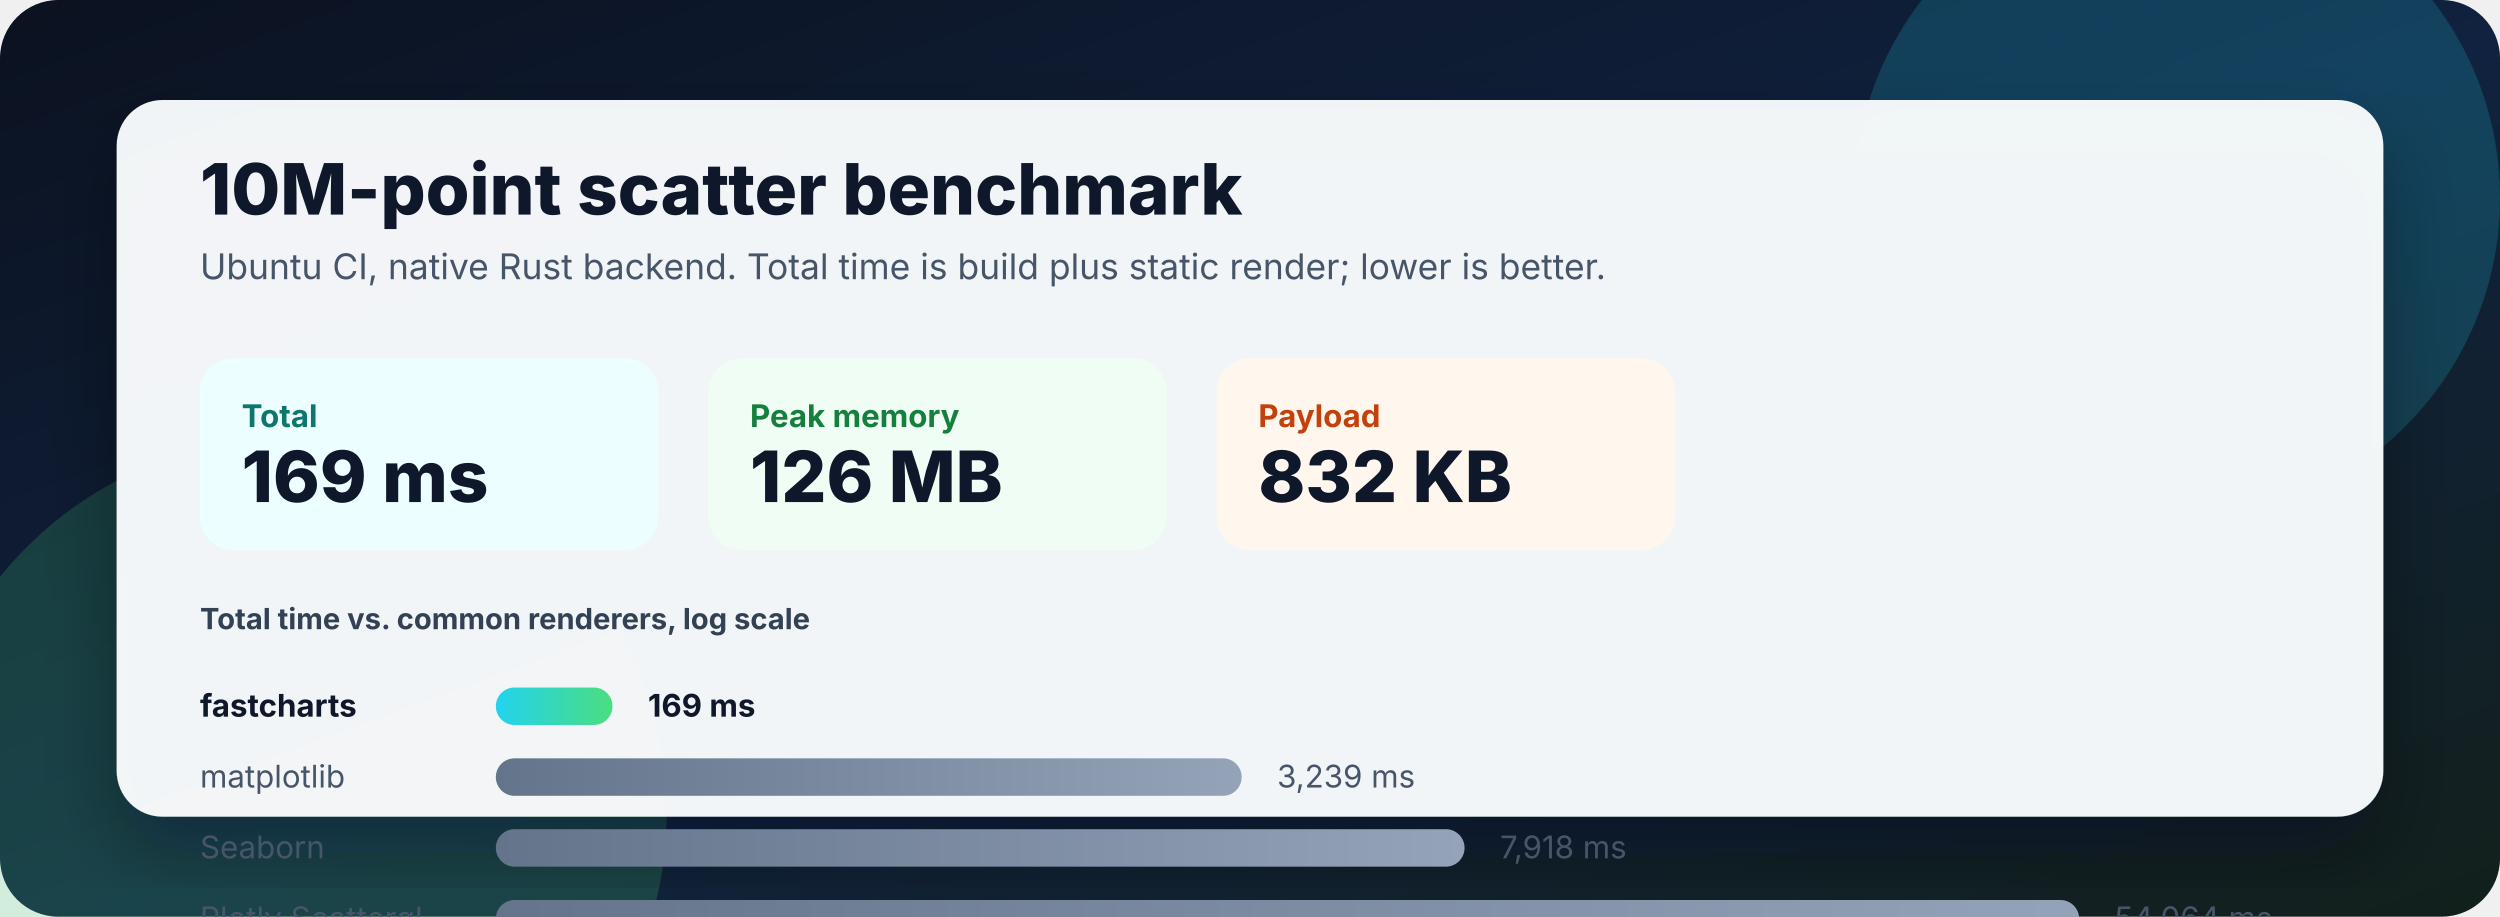
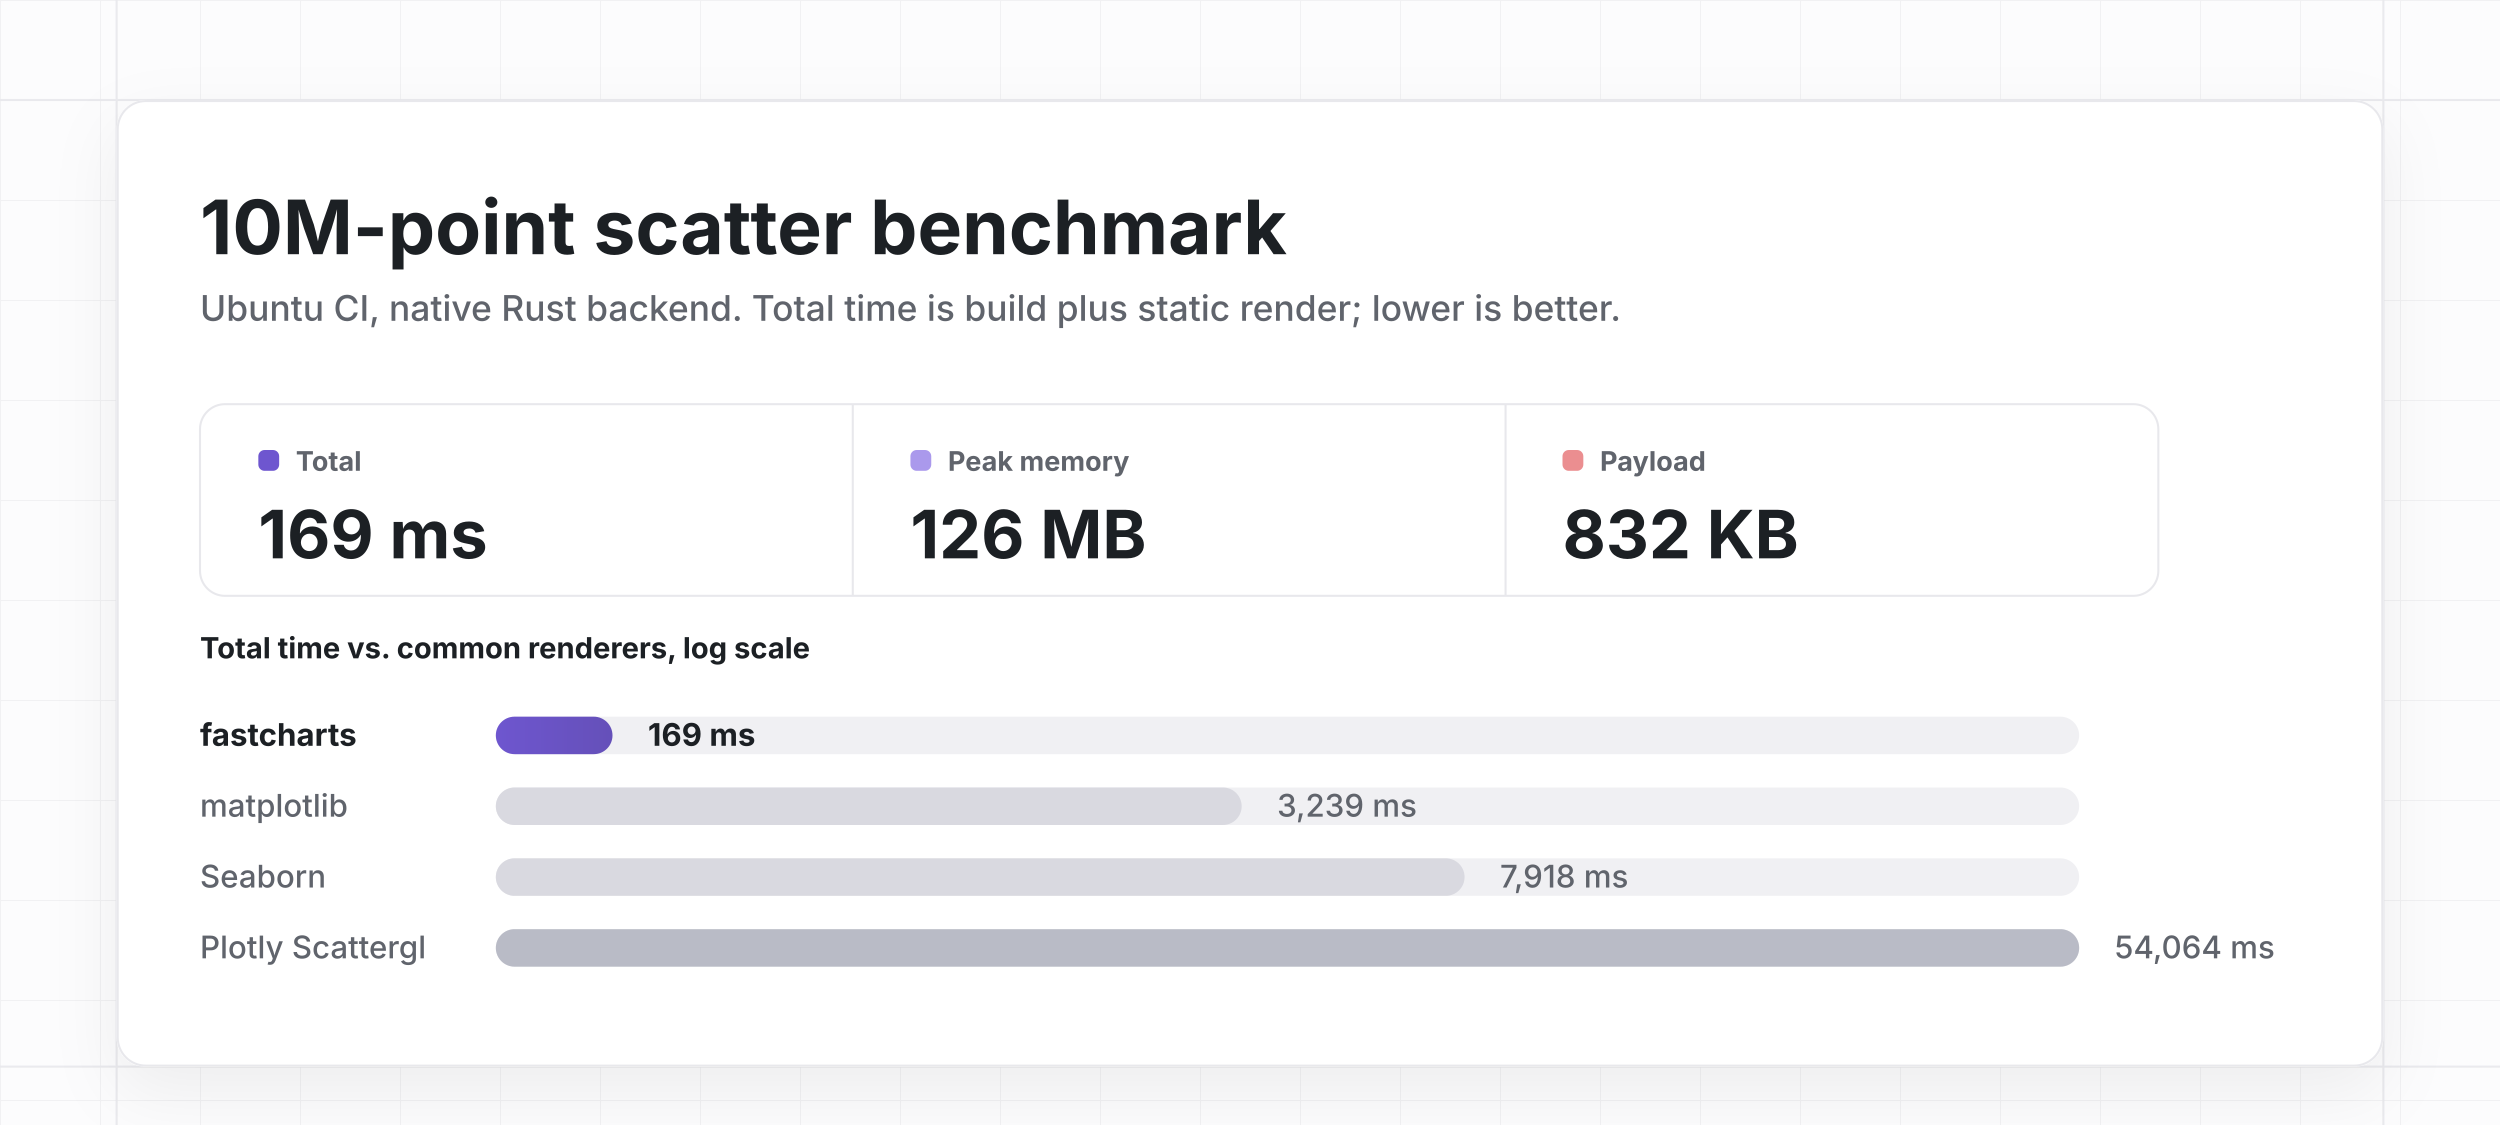
- <svg xmlns="http://www.w3.org/2000/svg" width="1200" height="440" viewBox="0 0 1200 440" role="img" aria-labelledby="title desc">
+ <svg xmlns="http://www.w3.org/2000/svg" width="1200" height="540" viewBox="0 0 1200 540" role="img" aria-labelledby="title desc">
  <defs>
-     <linearGradient id="bg" x1="0" y1="0" x2="1" y2="1">
-       <stop offset="0%" stop-color="#0b1220" />
-       <stop offset="52%" stop-color="#10223f" />
-       <stop offset="100%" stop-color="#12201b" />
+     <pattern id="grid" width="48" height="48" patternUnits="userSpaceOnUse">
+       <path d="M 48 0 L 0 0 0 48" fill="none" stroke="#E8E8EC" stroke-width="1" />
+     </pattern>
+     <linearGradient id="primary" x1="0" y1="0" x2="1" y2="0">
+       <stop offset="0%" stop-color="#6E56CF" />
+       <stop offset="100%" stop-color="#6550B9" />
    </linearGradient>
-     <linearGradient id="fast" x1="0" y1="0" x2="1" y2="0">
-       <stop offset="0%" stop-color="#22d3ee" />
-       <stop offset="100%" stop-color="#4ade80" />
-     </linearGradient>
-     <linearGradient id="compare" x1="0" y1="0" x2="1" y2="0">
-       <stop offset="0%" stop-color="#64748b" />
-       <stop offset="100%" stop-color="#94a3b8" />
-     </linearGradient>
-     <filter id="shadow" x="-10%" y="-10%" width="120%" height="120%">
-       <feDropShadow dx="0" dy="18" stdDeviation="18" flood-color="#020617" flood-opacity="0.35" />
+     <filter id="card-shadow" x="-8%" y="-8%" width="116%" height="116%">
+       <feDropShadow dx="0" dy="12" stdDeviation="16" flood-color="#1C2024" flood-opacity="0.06" />
    </filter>
  </defs>
-   <rect width="1200" height="440" rx="28" fill="url(#bg)" />
-   <g opacity="0.18">
-     <circle cx="1045" cy="95" r="155" fill="#22d3ee" />
-     <circle cx="140" cy="390" r="180" fill="#4ade80" />
+   <rect width="1200" height="540" fill="#FCFCFD" />
+   <rect width="1200" height="540" fill="url(#grid)" opacity="0.58" />
+   <g opacity="0.9">
+     <path d="M56 0V540" stroke="#E8E8EC" />
+     <path d="M1144 0V540" stroke="#E8E8EC" />
+     <path d="M0 48H1200" stroke="#E8E8EC" />
+     <path d="M0 512H1200" stroke="#E8E8EC" />
  </g>
-   <g filter="url(#shadow)">
-     <rect x="56" y="48" width="1088" height="344" rx="22" fill="#f8fafc" opacity="0.97" />
+   <g filter="url(#card-shadow)">
+     <rect x="56" y="48" width="1088" height="464" rx="14" fill="#FFFFFF" />
+     <rect x="56.5" y="48.5" width="1087" height="463" rx="13.5" fill="none" stroke="#E8E8EC" />
  </g>
-   <text x="96" y="103" fill="#0f172a" font-family="Inter, ui-sans-serif, system-ui, -apple-system, BlinkMacSystemFont, Segoe UI, sans-serif" font-size="34" font-weight="800">10M-point scatter benchmark</text>
-   <text x="96" y="134" fill="#475569" font-family="Inter, ui-sans-serif, system-ui, -apple-system, BlinkMacSystemFont, Segoe UI, sans-serif" font-size="17">Ubuntu CI, native Rust backend. Total time is build plus static render; lower is better.</text>
-   <g font-family="Inter, ui-sans-serif, system-ui, -apple-system, BlinkMacSystemFont, Segoe UI, sans-serif">
-     <g transform="translate(96 172)">
-       <rect width="220" height="92" rx="16" fill="#ecfeff" />
-       <text x="20" y="33" fill="#0f766e" font-size="15" font-weight="700">Total</text>
-       <text x="20" y="69" fill="#0f172a" font-size="34" font-weight="800">169 ms</text>
+   <g font-family="Instrument Sans, Inter, ui-sans-serif, system-ui, -apple-system, BlinkMacSystemFont, Segoe UI, sans-serif">
+     <text x="96" y="122" fill="#1C2024" font-size="36" font-weight="650" letter-spacing="0">10M-point scatter benchmark</text>
+     <text x="96" y="154" fill="#60646C" font-size="17" font-weight="500" letter-spacing="0">Ubuntu CI, native Rust backend. Total time is build plus static render; lower is better.</text>
+     <g transform="translate(96 194)">
+       <rect width="940" height="92" rx="12" fill="#FFFFFF" stroke="#E8E8EC" />
+       <path d="M313.333 0V92" stroke="#E8E8EC" />
+       <path d="M626.667 0V92" stroke="#E8E8EC" />
+       <g transform="translate(28 22)">
+         <rect width="10" height="10" rx="3" fill="#6E56CF" />
+         <text x="18" y="10" fill="#60646C" font-size="13" font-weight="650">Total</text>
+         <text x="0" y="52" fill="#1C2024" font-size="32" font-weight="700">169 ms</text>
+       </g>
+       <g transform="translate(341 22)">
+         <rect width="10" height="10" rx="3" fill="#AA99EC" />
+         <text x="18" y="10" fill="#60646C" font-size="13" font-weight="650">Peak memory</text>
+         <text x="0" y="52" fill="#1C2024" font-size="32" font-weight="700">126 MB</text>
+       </g>
+       <g transform="translate(654 22)">
+         <rect width="10" height="10" rx="3" fill="#EB8E90" />
+         <text x="18" y="10" fill="#60646C" font-size="13" font-weight="650">Payload</text>
+         <text x="0" y="52" fill="#1C2024" font-size="32" font-weight="700">832 KB</text>
+       </g>
    </g>
-     <g transform="translate(340 172)">
-       <rect width="220" height="92" rx="16" fill="#f0fdf4" />
-       <text x="20" y="33" fill="#15803d" font-size="15" font-weight="700">Peak memory</text>
-       <text x="20" y="69" fill="#0f172a" font-size="34" font-weight="800">126 MB</text>
-     </g>
-     <g transform="translate(584 172)">
-       <rect width="220" height="92" rx="16" fill="#fff7ed" />
-       <text x="20" y="33" fill="#c2410c" font-size="15" font-weight="700">Payload</text>
-       <text x="20" y="69" fill="#0f172a" font-size="34" font-weight="800">832 KB</text>
-     </g>
-   </g>
-   <g transform="translate(96 302)" font-family="Inter, ui-sans-serif, system-ui, -apple-system, BlinkMacSystemFont, Segoe UI, sans-serif">
-     <text x="0" y="0" fill="#334155" font-size="14" font-weight="700">Total time vs. common renderers, log scale</text>
-     <g transform="translate(0 24)">
-       <text x="0" y="18" fill="#0f172a" font-size="15" font-weight="700">fastcharts</text>
-       <rect x="142" y="4" width="56" height="18" rx="9" fill="url(#fast)" />
-       <text x="215" y="18" fill="#0f172a" font-size="15" font-weight="700">169 ms</text>
-     </g>
-     <g transform="translate(0 58)">
-       <text x="0" y="18" fill="#475569" font-size="15">matplotlib</text>
-       <rect x="142" y="4" width="358" height="18" rx="9" fill="url(#compare)" />
-       <text x="517" y="18" fill="#475569" font-size="15">3,239 ms</text>
-     </g>
-     <g transform="translate(0 92)">
-       <text x="0" y="18" fill="#475569" font-size="15">Seaborn</text>
-       <rect x="142" y="4" width="465" height="18" rx="9" fill="url(#compare)" />
-       <text x="624" y="18" fill="#475569" font-size="15">7,918 ms</text>
-     </g>
-     <g transform="translate(0 126)">
-       <text x="0" y="18" fill="#475569" font-size="15">Plotly Scattergl</text>
-       <rect x="142" y="4" width="760" height="18" rx="9" fill="url(#compare)" />
-       <text x="919" y="18" fill="#475569" font-size="15">54,064 ms</text>
+     <g transform="translate(96 316)">
+       <text x="0" y="0" fill="#1C2024" font-size="14" font-weight="650">Total time vs. common renderers, log scale</text>
+       <g transform="translate(0 24)">
+         <text x="0" y="18" fill="#1C2024" font-size="15" font-weight="650">fastcharts</text>
+         <rect x="142" y="4" width="760" height="18" rx="9" fill="#F0F0F3" />
+         <rect x="142" y="4" width="56" height="18" rx="9" fill="url(#primary)" />
+         <text x="215" y="18" fill="#1C2024" font-size="15" font-weight="650">169 ms</text>
+       </g>
+       <g transform="translate(0 58)">
+         <text x="0" y="18" fill="#60646C" font-size="15" font-weight="500">matplotlib</text>
+         <rect x="142" y="4" width="760" height="18" rx="9" fill="#F0F0F3" />
+         <rect x="142" y="4" width="358" height="18" rx="9" fill="#D9D9E0" />
+         <text x="517" y="18" fill="#60646C" font-size="15" font-weight="500">3,239 ms</text>
+       </g>
+       <g transform="translate(0 92)">
+         <text x="0" y="18" fill="#60646C" font-size="15" font-weight="500">Seaborn</text>
+         <rect x="142" y="4" width="760" height="18" rx="9" fill="#F0F0F3" />
+         <rect x="142" y="4" width="465" height="18" rx="9" fill="#D9D9E0" />
+         <text x="624" y="18" fill="#60646C" font-size="15" font-weight="500">7,918 ms</text>
+       </g>
+       <g transform="translate(0 126)">
+         <text x="0" y="18" fill="#60646C" font-size="15" font-weight="500">Plotly Scattergl</text>
+         <rect x="142" y="4" width="760" height="18" rx="9" fill="#F0F0F3" />
+         <rect x="142" y="4" width="760" height="18" rx="9" fill="#B9BBC6" />
+         <text x="919" y="18" fill="#60646C" font-size="15" font-weight="500">54,064 ms</text>
+       </g>
    </g>
  </g>
</svg>
